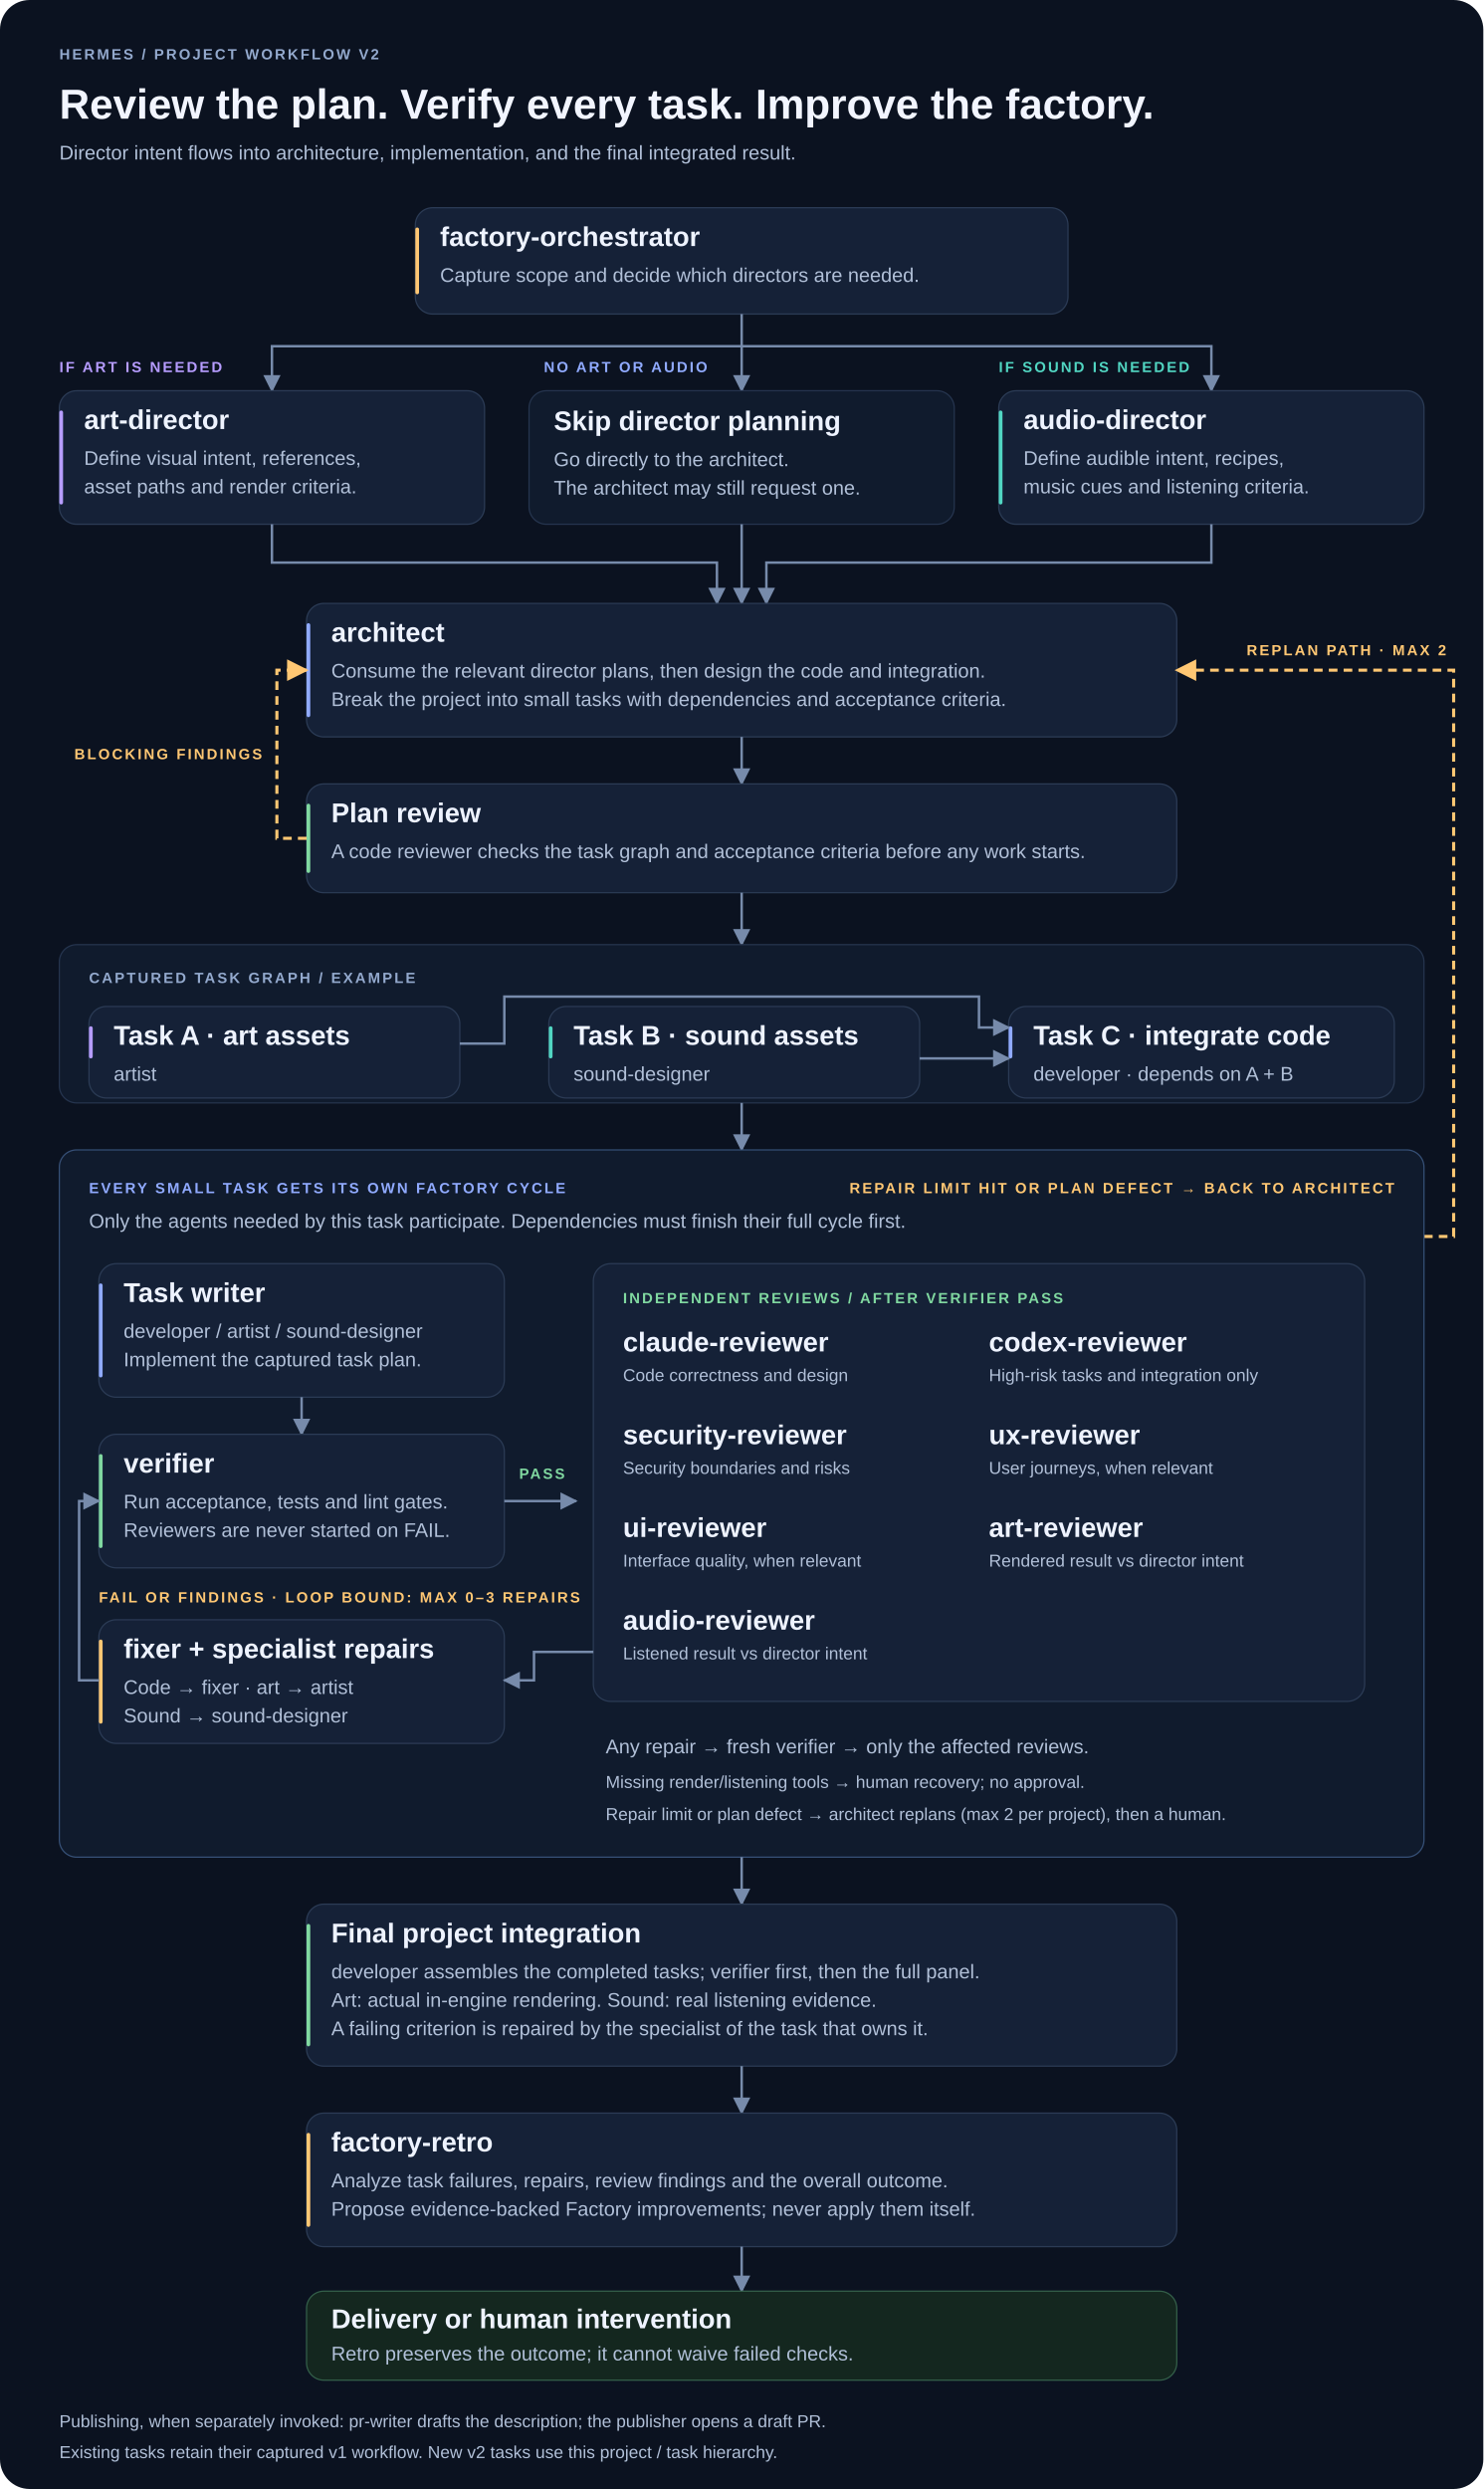
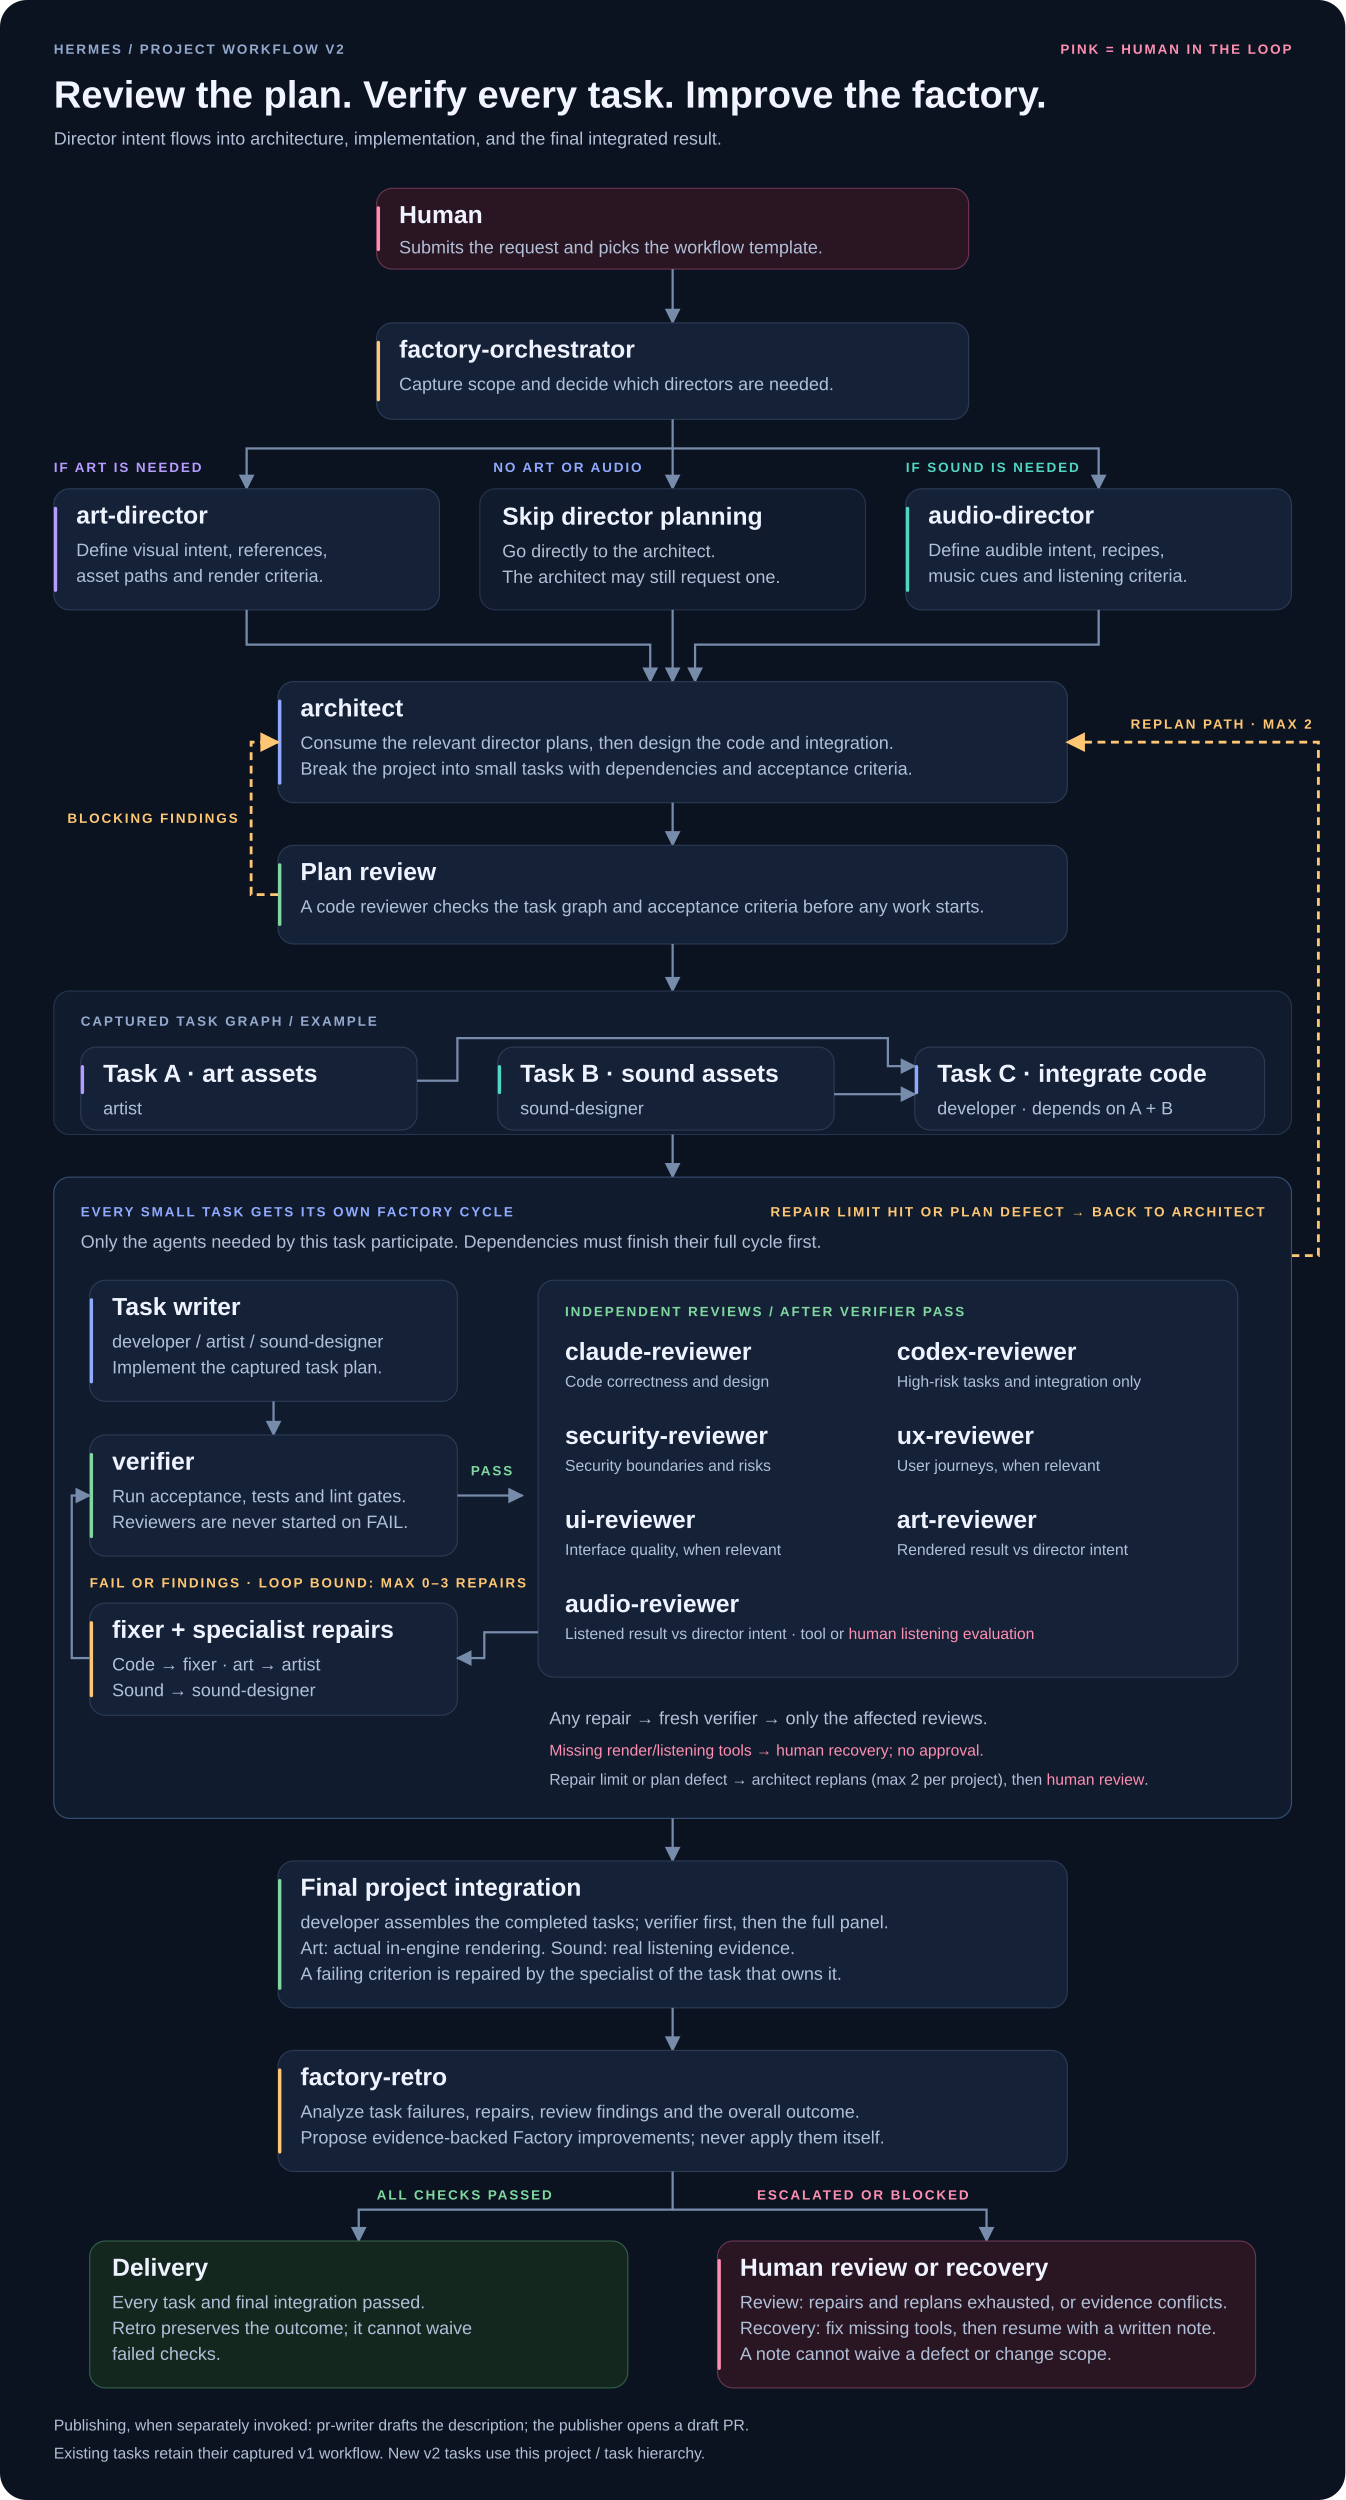
- <svg xmlns="http://www.w3.org/2000/svg" width="1200" height="2013" viewBox="0 0 1200 2013" role="img" aria-labelledby="title desc">
+ <svg xmlns="http://www.w3.org/2000/svg" width="1200" height="2230" viewBox="0 0 1200 2230" role="img" aria-labelledby="title desc">
  <defs>
    <marker id="a" viewBox="0 0 10 10" refX="9" refY="5" markerWidth="7" markerHeight="7" orient="auto">
      <path d="M0 0L10 5L0 10" fill="#778bab" />
    </marker>
    <marker id="b" viewBox="0 0 10 10" refX="9" refY="5" markerWidth="7" markerHeight="7" orient="auto">
      <path d="M0 0L10 5L0 10" fill="#ffc773" />
    </marker>
  </defs>
  <style>text{font-family:-apple-system,BlinkMacSystemFont,'Segoe UI',Arial,sans-serif}.title{fill:#f2f5ff;font-size:34px;font-weight:700}.name{fill:#eef3ff;font-size:22px;font-weight:650}.body{fill:#b1c0d8;font-size:16px}.small{fill:#b1c0d8;font-size:14px}.label{font-size:12px;font-weight:700;letter-spacing:1.7px}.back{fill:none;stroke:#ffc773;stroke-width:2.5;stroke-dasharray:7 5;marker-end:url(#b)}.line{fill:none;stroke:#778bab;stroke-width:2;marker-end:url(#a)}</style>
-   <rect width="1200" height="2013" rx="24" fill="#0b1220" />
+   <rect width="1200" height="2230" rx="24" fill="#0b1220" />
  <text x="48" y="48" class="label" fill="#93a9cd">HERMES / PROJECT WORKFLOW V2</text>
+   <text x="1152" y="48" class="label" fill="#ff8fb1" text-anchor="end">PINK = HUMAN IN THE LOOP</text>
  <text x="48" y="96" class="title">Review the plan. Verify every task. Improve the factory.</text>
  <text x="48" y="129" class="body">Director intent flows into architecture, implementation, and the final integrated result.</text>
-   <rect x="336" y="168" width="528" height="86" rx="14" fill="#152137" stroke="#2b3b55" />
-   <rect x="336" y="184" width="3" height="54" rx="1.5" fill="#ffc773" />
-   <text x="356" y="199" class="name">factory-orchestrator</text>
-   <text x="356" y="228" class="body">Capture scope and decide which directors are needed.</text>
-   <path d="M600 254 V280 H220 V316" class="line" />
-   <path d="M600 280 V316" class="line" />
-   <path d="M600 280 H980 V316" class="line" />
-   <text x="48" y="301" class="label" fill="#b69cff">IF ART IS NEEDED</text>
-   <text x="440" y="301" class="label" fill="#90aaff">NO ART OR AUDIO</text>
-   <text x="808" y="301" class="label" fill="#51d6c2">IF SOUND IS NEEDED</text>
-   <rect x="48" y="316" width="344" height="108" rx="14" fill="#152137" stroke="#2b3b55" />
-   <rect x="48" y="332" width="3" height="76" rx="1.5" fill="#b69cff" />
-   <text x="68" y="347" class="name">art-director</text>
-   <text x="68" y="376" class="body">Define visual intent, references,</text>
-   <text x="68" y="399" class="body">asset paths and render criteria.</text>
-   <rect x="428" y="316" width="344" height="108" rx="14" fill="#101b2d" stroke="#25344e" />
-   <text x="448" y="348" class="name">Skip director planning</text>
-   <text x="448" y="377" class="body">Go directly to the architect.</text>
-   <text x="448" y="400" class="body">The architect may still request one.</text>
-   <rect x="808" y="316" width="344" height="108" rx="14" fill="#152137" stroke="#2b3b55" />
-   <rect x="808" y="332" width="3" height="76" rx="1.5" fill="#51d6c2" />
-   <text x="828" y="347" class="name">audio-director</text>
-   <text x="828" y="376" class="body">Define audible intent, recipes,</text>
-   <text x="828" y="399" class="body">music cues and listening criteria.</text>
-   <path d="M220 424 V455 H580 V488" class="line" />
-   <path d="M600 424 V488" class="line" />
-   <path d="M980 424 V455 H620 V488" class="line" />
-   <rect x="248" y="488" width="704" height="108" rx="14" fill="#152137" stroke="#2b3b55" />
-   <rect x="248" y="504" width="3" height="76" rx="1.5" fill="#90aaff" />
-   <text x="268" y="519" class="name">architect</text>
-   <text x="268" y="548" class="body">Consume the relevant director plans, then design the code and integration.</text>
-   <text x="268" y="571" class="body">Break the project into small tasks with dependencies and acceptance criteria.</text>
-   <path d="M600 596 V634" class="line" />
-   <rect x="248" y="634" width="704" height="88" rx="14" fill="#152137" stroke="#2b3b55" />
-   <rect x="248" y="650" width="3" height="56" rx="1.5" fill="#80d8a0" />
-   <text x="268" y="665" class="name">Plan review</text>
-   <text x="268" y="694" class="body">A code reviewer checks the task graph and acceptance criteria before any work starts.</text>
-   <path d="M248 678 H224 V542 H248" class="back" />
-   <text x="212" y="614" class="label" fill="#ffc773" text-anchor="end">BLOCKING FINDINGS</text>
-   <path d="M1152 1000 H1176 V542 H952" class="back" />
-   <text x="1170" y="530" class="label" fill="#ffc773" text-anchor="end">REPLAN PATH · MAX 2</text>
-   <path d="M600 722 V764" class="line" />
-   <rect x="48" y="764" width="1104" height="128" rx="14" fill="#101b2d" stroke="#25344e" />
-   <text x="72" y="795" class="label" fill="#93a9cd">CAPTURED TASK GRAPH / EXAMPLE</text>
-   <rect x="72" y="814" width="300" height="74" rx="14" fill="#152137" stroke="#2b3b55" />
-   <rect x="72" y="830" width="3" height="26" rx="1.5" fill="#b69cff" />
-   <text x="92" y="845" class="name">Task A · art assets</text>
-   <text x="92" y="874" class="body">artist</text>
-   <rect x="444" y="814" width="300" height="74" rx="14" fill="#152137" stroke="#2b3b55" />
-   <rect x="444" y="830" width="3" height="26" rx="1.5" fill="#51d6c2" />
-   <text x="464" y="845" class="name">Task B · sound assets</text>
-   <text x="464" y="874" class="body">sound-designer</text>
-   <rect x="816" y="814" width="312" height="74" rx="14" fill="#152137" stroke="#2b3b55" />
-   <rect x="816" y="830" width="3" height="26" rx="1.5" fill="#90aaff" />
-   <text x="836" y="845" class="name">Task C · integrate code</text>
-   <text x="836" y="874" class="body">developer · depends on A + B</text>
-   <path d="M372 844 H408 V806 H792 V831 H816" class="line" />
-   <path d="M744 856 H816" class="line" />
-   <path d="M600 892 V930" class="line" />
-   <rect x="48" y="930" width="1104" height="572" rx="14" fill="#101b2d" stroke="#365077" />
-   <text x="72" y="965" class="label" fill="#90aaff">EVERY SMALL TASK GETS ITS OWN FACTORY CYCLE</text>
-   <text x="1128" y="965" class="label" fill="#ffc773" text-anchor="end">REPAIR LIMIT HIT OR PLAN DEFECT → BACK TO ARCHITECT</text>
-   <text x="72" y="993" class="body">Only the agents needed by this task participate. Dependencies must finish their full cycle first.</text>
-   <rect x="80" y="1022" width="328" height="108" rx="14" fill="#152137" stroke="#2b3b55" />
-   <rect x="80" y="1038" width="3" height="76" rx="1.5" fill="#90aaff" />
-   <text x="100" y="1053" class="name">Task writer</text>
-   <text x="100" y="1082" class="body">developer / artist / sound-designer</text>
-   <text x="100" y="1105" class="body">Implement the captured task plan.</text>
-   <path d="M244 1130 V1160" class="line" />
-   <rect x="80" y="1160" width="328" height="108" rx="14" fill="#152137" stroke="#2b3b55" />
-   <rect x="80" y="1176" width="3" height="76" rx="1.5" fill="#80d8a0" />
-   <text x="100" y="1191" class="name">verifier</text>
-   <text x="100" y="1220" class="body">Run acceptance, tests and lint gates.</text>
-   <text x="100" y="1243" class="body">Reviewers are never started on FAIL.</text>
-   <path d="M408 1214 H466" class="line" />
-   <text x="420" y="1196" class="label" fill="#80d8a0">PASS</text>
-   <rect x="480" y="1022" width="624" height="354" rx="14" fill="#152137" stroke="#2b3b55" />
-   <text x="504" y="1054" class="label" fill="#80d8a0">INDEPENDENT REVIEWS / AFTER VERIFIER PASS</text>
-   <text x="504" y="1093" class="name">claude-reviewer</text>
-   <text x="504" y="1117" class="small">Code correctness and design</text>
-   <text x="800" y="1093" class="name">codex-reviewer</text>
-   <text x="800" y="1117" class="small">High-risk tasks and integration only</text>
-   <text x="504" y="1168" class="name">security-reviewer</text>
-   <text x="504" y="1192" class="small">Security boundaries and risks</text>
-   <text x="800" y="1168" class="name">ux-reviewer</text>
-   <text x="800" y="1192" class="small">User journeys, when relevant</text>
-   <text x="504" y="1243" class="name">ui-reviewer</text>
-   <text x="504" y="1267" class="small">Interface quality, when relevant</text>
-   <text x="800" y="1243" class="name">art-reviewer</text>
-   <text x="800" y="1267" class="small">Rendered result vs director intent</text>
-   <text x="504" y="1318" class="name">audio-reviewer</text>
-   <text x="504" y="1342" class="small">Listened result vs director intent</text>
-   <rect x="80" y="1310" width="328" height="100" rx="14" fill="#152137" stroke="#2b3b55" />
-   <rect x="80" y="1326" width="3" height="68" rx="1.5" fill="#ffc773" />
-   <text x="100" y="1341" class="name">fixer + specialist repairs</text>
-   <text x="100" y="1370" class="body">Code → fixer · art → artist</text>
-   <text x="100" y="1393" class="body">Sound → sound-designer</text>
-   <path d="M80 1359 H64 V1214 H80" class="line" />
-   <text x="80" y="1296" class="label" fill="#ffc773">FAIL OR FINDINGS · LOOP BOUND: MAX 0–3 REPAIRS</text>
-   <path d="M480 1336 H432 V1359 H408" class="line" />
-   <text x="490" y="1418" class="body">Any repair → fresh verifier → only the affected reviews.</text>
-   <text x="490" y="1446" class="small">Missing render/listening tools → human recovery; no approval.</text>
-   <text x="490" y="1472" class="small">Repair limit or plan defect → architect replans (max 2 per project), then a human.</text>
-   <path d="M600 1502 V1540" class="line" />
-   <rect x="248" y="1540" width="704" height="131" rx="14" fill="#152137" stroke="#2b3b55" />
-   <rect x="248" y="1556" width="3" height="99" rx="1.5" fill="#80d8a0" />
-   <text x="268" y="1571" class="name">Final project integration</text>
-   <text x="268" y="1600" class="body">developer assembles the completed tasks; verifier first, then the full panel.</text>
-   <text x="268" y="1623" class="body">Art: actual in-engine rendering. Sound: real listening evidence.</text>
-   <text x="268" y="1646" class="body">A failing criterion is repaired by the specialist of the task that owns it.</text>
-   <path d="M600 1671 V1709" class="line" />
-   <rect x="248" y="1709" width="704" height="108" rx="14" fill="#152137" stroke="#2b3b55" />
-   <rect x="248" y="1725" width="3" height="76" rx="1.5" fill="#ffc773" />
-   <text x="268" y="1740" class="name">factory-retro</text>
-   <text x="268" y="1769" class="body">Analyze task failures, repairs, review findings and the overall outcome.</text>
-   <text x="268" y="1792" class="body">Propose evidence-backed Factory improvements; never apply them itself.</text>
-   <path d="M600 1817 V1853" class="line" />
-   <rect x="248" y="1853" width="704" height="72" rx="14" fill="#14271f" stroke="#335f49" />
-   <text x="268" y="1883" class="name">Delivery or human intervention</text>
-   <text x="268" y="1909" class="body">Retro preserves the outcome; it cannot waive failed checks.</text>
-   <text x="48" y="1963" class="small">Publishing, when separately invoked: pr-writer drafts the description; the publisher opens a draft PR.</text>
-   <text x="48" y="1988" class="small">Existing tasks retain their captured v1 workflow. New v2 tasks use this project / task hierarchy.</text>
+   <rect x="336" y="168" width="528" height="72" rx="14" fill="#2a1622" stroke="#6b3550" />
+   <rect x="336" y="184" width="3" height="40" rx="1.5" fill="#ff8fb1" />
+   <text x="356" y="199" class="name">Human</text>
+   <text x="356" y="226" class="body">Submits the request and picks the workflow template.</text>
+   <path d="M600 240 V288" class="line" />
+   <rect x="336" y="288" width="528" height="86" rx="14" fill="#152137" stroke="#2b3b55" />
+   <rect x="336" y="304" width="3" height="54" rx="1.5" fill="#ffc773" />
+   <text x="356" y="319" class="name">factory-orchestrator</text>
+   <text x="356" y="348" class="body">Capture scope and decide which directors are needed.</text>
+   <path d="M600 374 V400 H220 V436" class="line" />
+   <path d="M600 400 V436" class="line" />
+   <path d="M600 400 H980 V436" class="line" />
+   <text x="48" y="421" class="label" fill="#b69cff">IF ART IS NEEDED</text>
+   <text x="440" y="421" class="label" fill="#90aaff">NO ART OR AUDIO</text>
+   <text x="808" y="421" class="label" fill="#51d6c2">IF SOUND IS NEEDED</text>
+   <rect x="48" y="436" width="344" height="108" rx="14" fill="#152137" stroke="#2b3b55" />
+   <rect x="48" y="452" width="3" height="76" rx="1.5" fill="#b69cff" />
+   <text x="68" y="467" class="name">art-director</text>
+   <text x="68" y="496" class="body">Define visual intent, references,</text>
+   <text x="68" y="519" class="body">asset paths and render criteria.</text>
+   <rect x="428" y="436" width="344" height="108" rx="14" fill="#101b2d" stroke="#25344e" />
+   <text x="448" y="468" class="name">Skip director planning</text>
+   <text x="448" y="497" class="body">Go directly to the architect.</text>
+   <text x="448" y="520" class="body">The architect may still request one.</text>
+   <rect x="808" y="436" width="344" height="108" rx="14" fill="#152137" stroke="#2b3b55" />
+   <rect x="808" y="452" width="3" height="76" rx="1.5" fill="#51d6c2" />
+   <text x="828" y="467" class="name">audio-director</text>
+   <text x="828" y="496" class="body">Define audible intent, recipes,</text>
+   <text x="828" y="519" class="body">music cues and listening criteria.</text>
+   <path d="M220 544 V575 H580 V608" class="line" />
+   <path d="M600 544 V608" class="line" />
+   <path d="M980 544 V575 H620 V608" class="line" />
+   <rect x="248" y="608" width="704" height="108" rx="14" fill="#152137" stroke="#2b3b55" />
+   <rect x="248" y="624" width="3" height="76" rx="1.5" fill="#90aaff" />
+   <text x="268" y="639" class="name">architect</text>
+   <text x="268" y="668" class="body">Consume the relevant director plans, then design the code and integration.</text>
+   <text x="268" y="691" class="body">Break the project into small tasks with dependencies and acceptance criteria.</text>
+   <path d="M600 716 V754" class="line" />
+   <rect x="248" y="754" width="704" height="88" rx="14" fill="#152137" stroke="#2b3b55" />
+   <rect x="248" y="770" width="3" height="56" rx="1.5" fill="#80d8a0" />
+   <text x="268" y="785" class="name">Plan review</text>
+   <text x="268" y="814" class="body">A code reviewer checks the task graph and acceptance criteria before any work starts.</text>
+   <path d="M248 798 H224 V662 H248" class="back" />
+   <text x="212" y="734" class="label" fill="#ffc773" text-anchor="end">BLOCKING FINDINGS</text>
+   <path d="M1152 1120 H1176 V662 H952" class="back" />
+   <text x="1170" y="650" class="label" fill="#ffc773" text-anchor="end">REPLAN PATH · MAX 2</text>
+   <path d="M600 842 V884" class="line" />
+   <rect x="48" y="884" width="1104" height="128" rx="14" fill="#101b2d" stroke="#25344e" />
+   <text x="72" y="915" class="label" fill="#93a9cd">CAPTURED TASK GRAPH / EXAMPLE</text>
+   <rect x="72" y="934" width="300" height="74" rx="14" fill="#152137" stroke="#2b3b55" />
+   <rect x="72" y="950" width="3" height="26" rx="1.5" fill="#b69cff" />
+   <text x="92" y="965" class="name">Task A · art assets</text>
+   <text x="92" y="994" class="body">artist</text>
+   <rect x="444" y="934" width="300" height="74" rx="14" fill="#152137" stroke="#2b3b55" />
+   <rect x="444" y="950" width="3" height="26" rx="1.5" fill="#51d6c2" />
+   <text x="464" y="965" class="name">Task B · sound assets</text>
+   <text x="464" y="994" class="body">sound-designer</text>
+   <rect x="816" y="934" width="312" height="74" rx="14" fill="#152137" stroke="#2b3b55" />
+   <rect x="816" y="950" width="3" height="26" rx="1.5" fill="#90aaff" />
+   <text x="836" y="965" class="name">Task C · integrate code</text>
+   <text x="836" y="994" class="body">developer · depends on A + B</text>
+   <path d="M372 964 H408 V926 H792 V951 H816" class="line" />
+   <path d="M744 976 H816" class="line" />
+   <path d="M600 1012 V1050" class="line" />
+   <rect x="48" y="1050" width="1104" height="572" rx="14" fill="#101b2d" stroke="#365077" />
+   <text x="72" y="1085" class="label" fill="#90aaff">EVERY SMALL TASK GETS ITS OWN FACTORY CYCLE</text>
+   <text x="1128" y="1085" class="label" fill="#ffc773" text-anchor="end">REPAIR LIMIT HIT OR PLAN DEFECT → BACK TO ARCHITECT</text>
+   <text x="72" y="1113" class="body">Only the agents needed by this task participate. Dependencies must finish their full cycle first.</text>
+   <rect x="80" y="1142" width="328" height="108" rx="14" fill="#152137" stroke="#2b3b55" />
+   <rect x="80" y="1158" width="3" height="76" rx="1.5" fill="#90aaff" />
+   <text x="100" y="1173" class="name">Task writer</text>
+   <text x="100" y="1202" class="body">developer / artist / sound-designer</text>
+   <text x="100" y="1225" class="body">Implement the captured task plan.</text>
+   <path d="M244 1250 V1280" class="line" />
+   <rect x="80" y="1280" width="328" height="108" rx="14" fill="#152137" stroke="#2b3b55" />
+   <rect x="80" y="1296" width="3" height="76" rx="1.5" fill="#80d8a0" />
+   <text x="100" y="1311" class="name">verifier</text>
+   <text x="100" y="1340" class="body">Run acceptance, tests and lint gates.</text>
+   <text x="100" y="1363" class="body">Reviewers are never started on FAIL.</text>
+   <path d="M408 1334 H466" class="line" />
+   <text x="420" y="1316" class="label" fill="#80d8a0">PASS</text>
+   <rect x="480" y="1142" width="624" height="354" rx="14" fill="#152137" stroke="#2b3b55" />
+   <text x="504" y="1174" class="label" fill="#80d8a0">INDEPENDENT REVIEWS / AFTER VERIFIER PASS</text>
+   <text x="504" y="1213" class="name">claude-reviewer</text>
+   <text x="504" y="1237" class="small">Code correctness and design</text>
+   <text x="800" y="1213" class="name">codex-reviewer</text>
+   <text x="800" y="1237" class="small">High-risk tasks and integration only</text>
+   <text x="504" y="1288" class="name">security-reviewer</text>
+   <text x="504" y="1312" class="small">Security boundaries and risks</text>
+   <text x="800" y="1288" class="name">ux-reviewer</text>
+   <text x="800" y="1312" class="small">User journeys, when relevant</text>
+   <text x="504" y="1363" class="name">ui-reviewer</text>
+   <text x="504" y="1387" class="small">Interface quality, when relevant</text>
+   <text x="800" y="1363" class="name">art-reviewer</text>
+   <text x="800" y="1387" class="small">Rendered result vs director intent</text>
+   <text x="504" y="1438" class="name">audio-reviewer</text>
+   <text x="504" y="1462" class="small">Listened result vs director intent · tool or <tspan fill="#ff8fb1">human listening evaluation</tspan>
+   </text>
+   <rect x="80" y="1430" width="328" height="100" rx="14" fill="#152137" stroke="#2b3b55" />
+   <rect x="80" y="1446" width="3" height="68" rx="1.5" fill="#ffc773" />
+   <text x="100" y="1461" class="name">fixer + specialist repairs</text>
+   <text x="100" y="1490" class="body">Code → fixer · art → artist</text>
+   <text x="100" y="1513" class="body">Sound → sound-designer</text>
+   <path d="M80 1479 H64 V1334 H80" class="line" />
+   <text x="80" y="1416" class="label" fill="#ffc773">FAIL OR FINDINGS · LOOP BOUND: MAX 0–3 REPAIRS</text>
+   <path d="M480 1456 H432 V1479 H408" class="line" />
+   <text x="490" y="1538" class="body">Any repair → fresh verifier → only the affected reviews.</text>
+   <text x="490" y="1566" class="small" style="fill:#ff8fb1">Missing render/listening tools → human recovery; no approval.</text>
+   <text x="490" y="1592" class="small">Repair limit or plan defect → architect replans (max 2 per project), then <tspan fill="#ff8fb1">human review</tspan>.</text>
+   <path d="M600 1622 V1660" class="line" />
+   <rect x="248" y="1660" width="704" height="131" rx="14" fill="#152137" stroke="#2b3b55" />
+   <rect x="248" y="1676" width="3" height="99" rx="1.5" fill="#80d8a0" />
+   <text x="268" y="1691" class="name">Final project integration</text>
+   <text x="268" y="1720" class="body">developer assembles the completed tasks; verifier first, then the full panel.</text>
+   <text x="268" y="1743" class="body">Art: actual in-engine rendering. Sound: real listening evidence.</text>
+   <text x="268" y="1766" class="body">A failing criterion is repaired by the specialist of the task that owns it.</text>
+   <path d="M600 1791 V1829" class="line" />
+   <rect x="248" y="1829" width="704" height="108" rx="14" fill="#152137" stroke="#2b3b55" />
+   <rect x="248" y="1845" width="3" height="76" rx="1.5" fill="#ffc773" />
+   <text x="268" y="1860" class="name">factory-retro</text>
+   <text x="268" y="1889" class="body">Analyze task failures, repairs, review findings and the overall outcome.</text>
+   <text x="268" y="1912" class="body">Propose evidence-backed Factory improvements; never apply them itself.</text>
+   <path d="M600 1937 V1971 H320 V1999" class="line" />
+   <path d="M600 1971 H880 V1999" class="line" />
+   <text x="336" y="1962" class="label" fill="#80d8a0">ALL CHECKS PASSED</text>
+   <text x="864" y="1962" class="label" fill="#ff8fb1" text-anchor="end">ESCALATED OR BLOCKED</text>
+   <rect x="80" y="1999" width="480" height="131" rx="14" fill="#14271f" stroke="#335f49" />
+   <text x="100" y="2030" class="name">Delivery</text>
+   <text x="100" y="2059" class="body">Every task and final integration passed.</text>
+   <text x="100" y="2082" class="body">Retro preserves the outcome; it cannot waive</text>
+   <text x="100" y="2105" class="body">failed checks.</text>
+   <rect x="640" y="1999" width="480" height="131" rx="14" fill="#2a1622" stroke="#6b3550" />
+   <rect x="640" y="2015" width="3" height="99" rx="1.5" fill="#ff8fb1" />
+   <text x="660" y="2030" class="name">Human review or recovery</text>
+   <text x="660" y="2059" class="body">Review: repairs and replans exhausted, or evidence conflicts.</text>
+   <text x="660" y="2082" class="body">Recovery: fix missing tools, then resume with a written note.</text>
+   <text x="660" y="2105" class="body">A note cannot waive a defect or change scope.</text>
+   <text x="48" y="2168" class="small">Publishing, when separately invoked: pr-writer drafts the description; the publisher opens a draft PR.</text>
+   <text x="48" y="2193" class="small">Existing tasks retain their captured v1 workflow. New v2 tasks use this project / task hierarchy.</text>
</svg>
